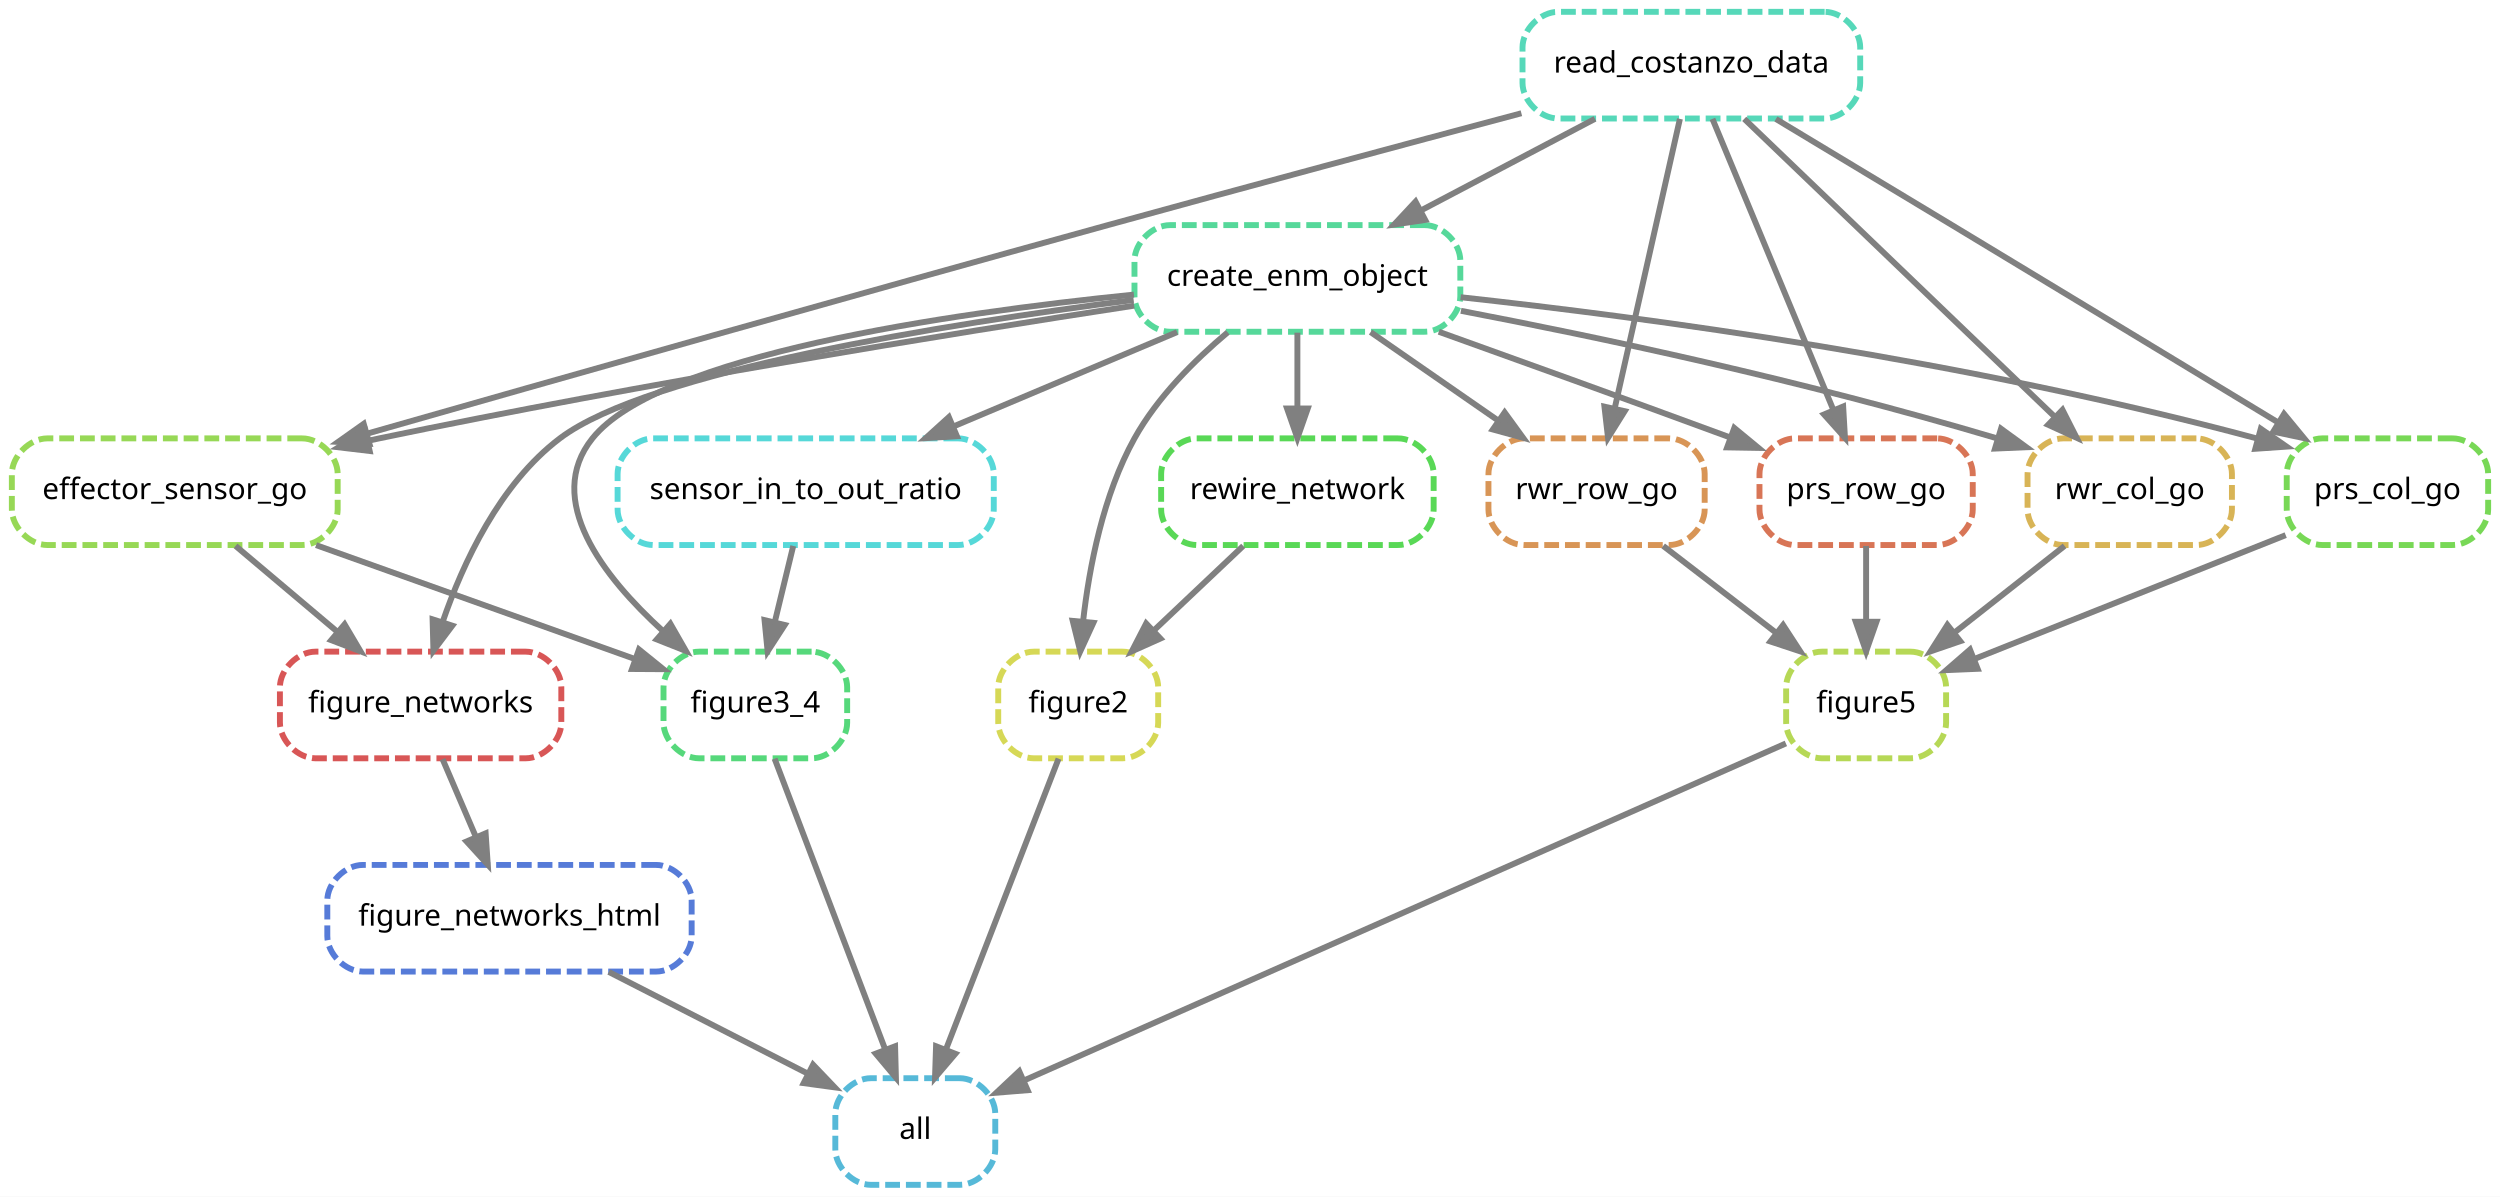
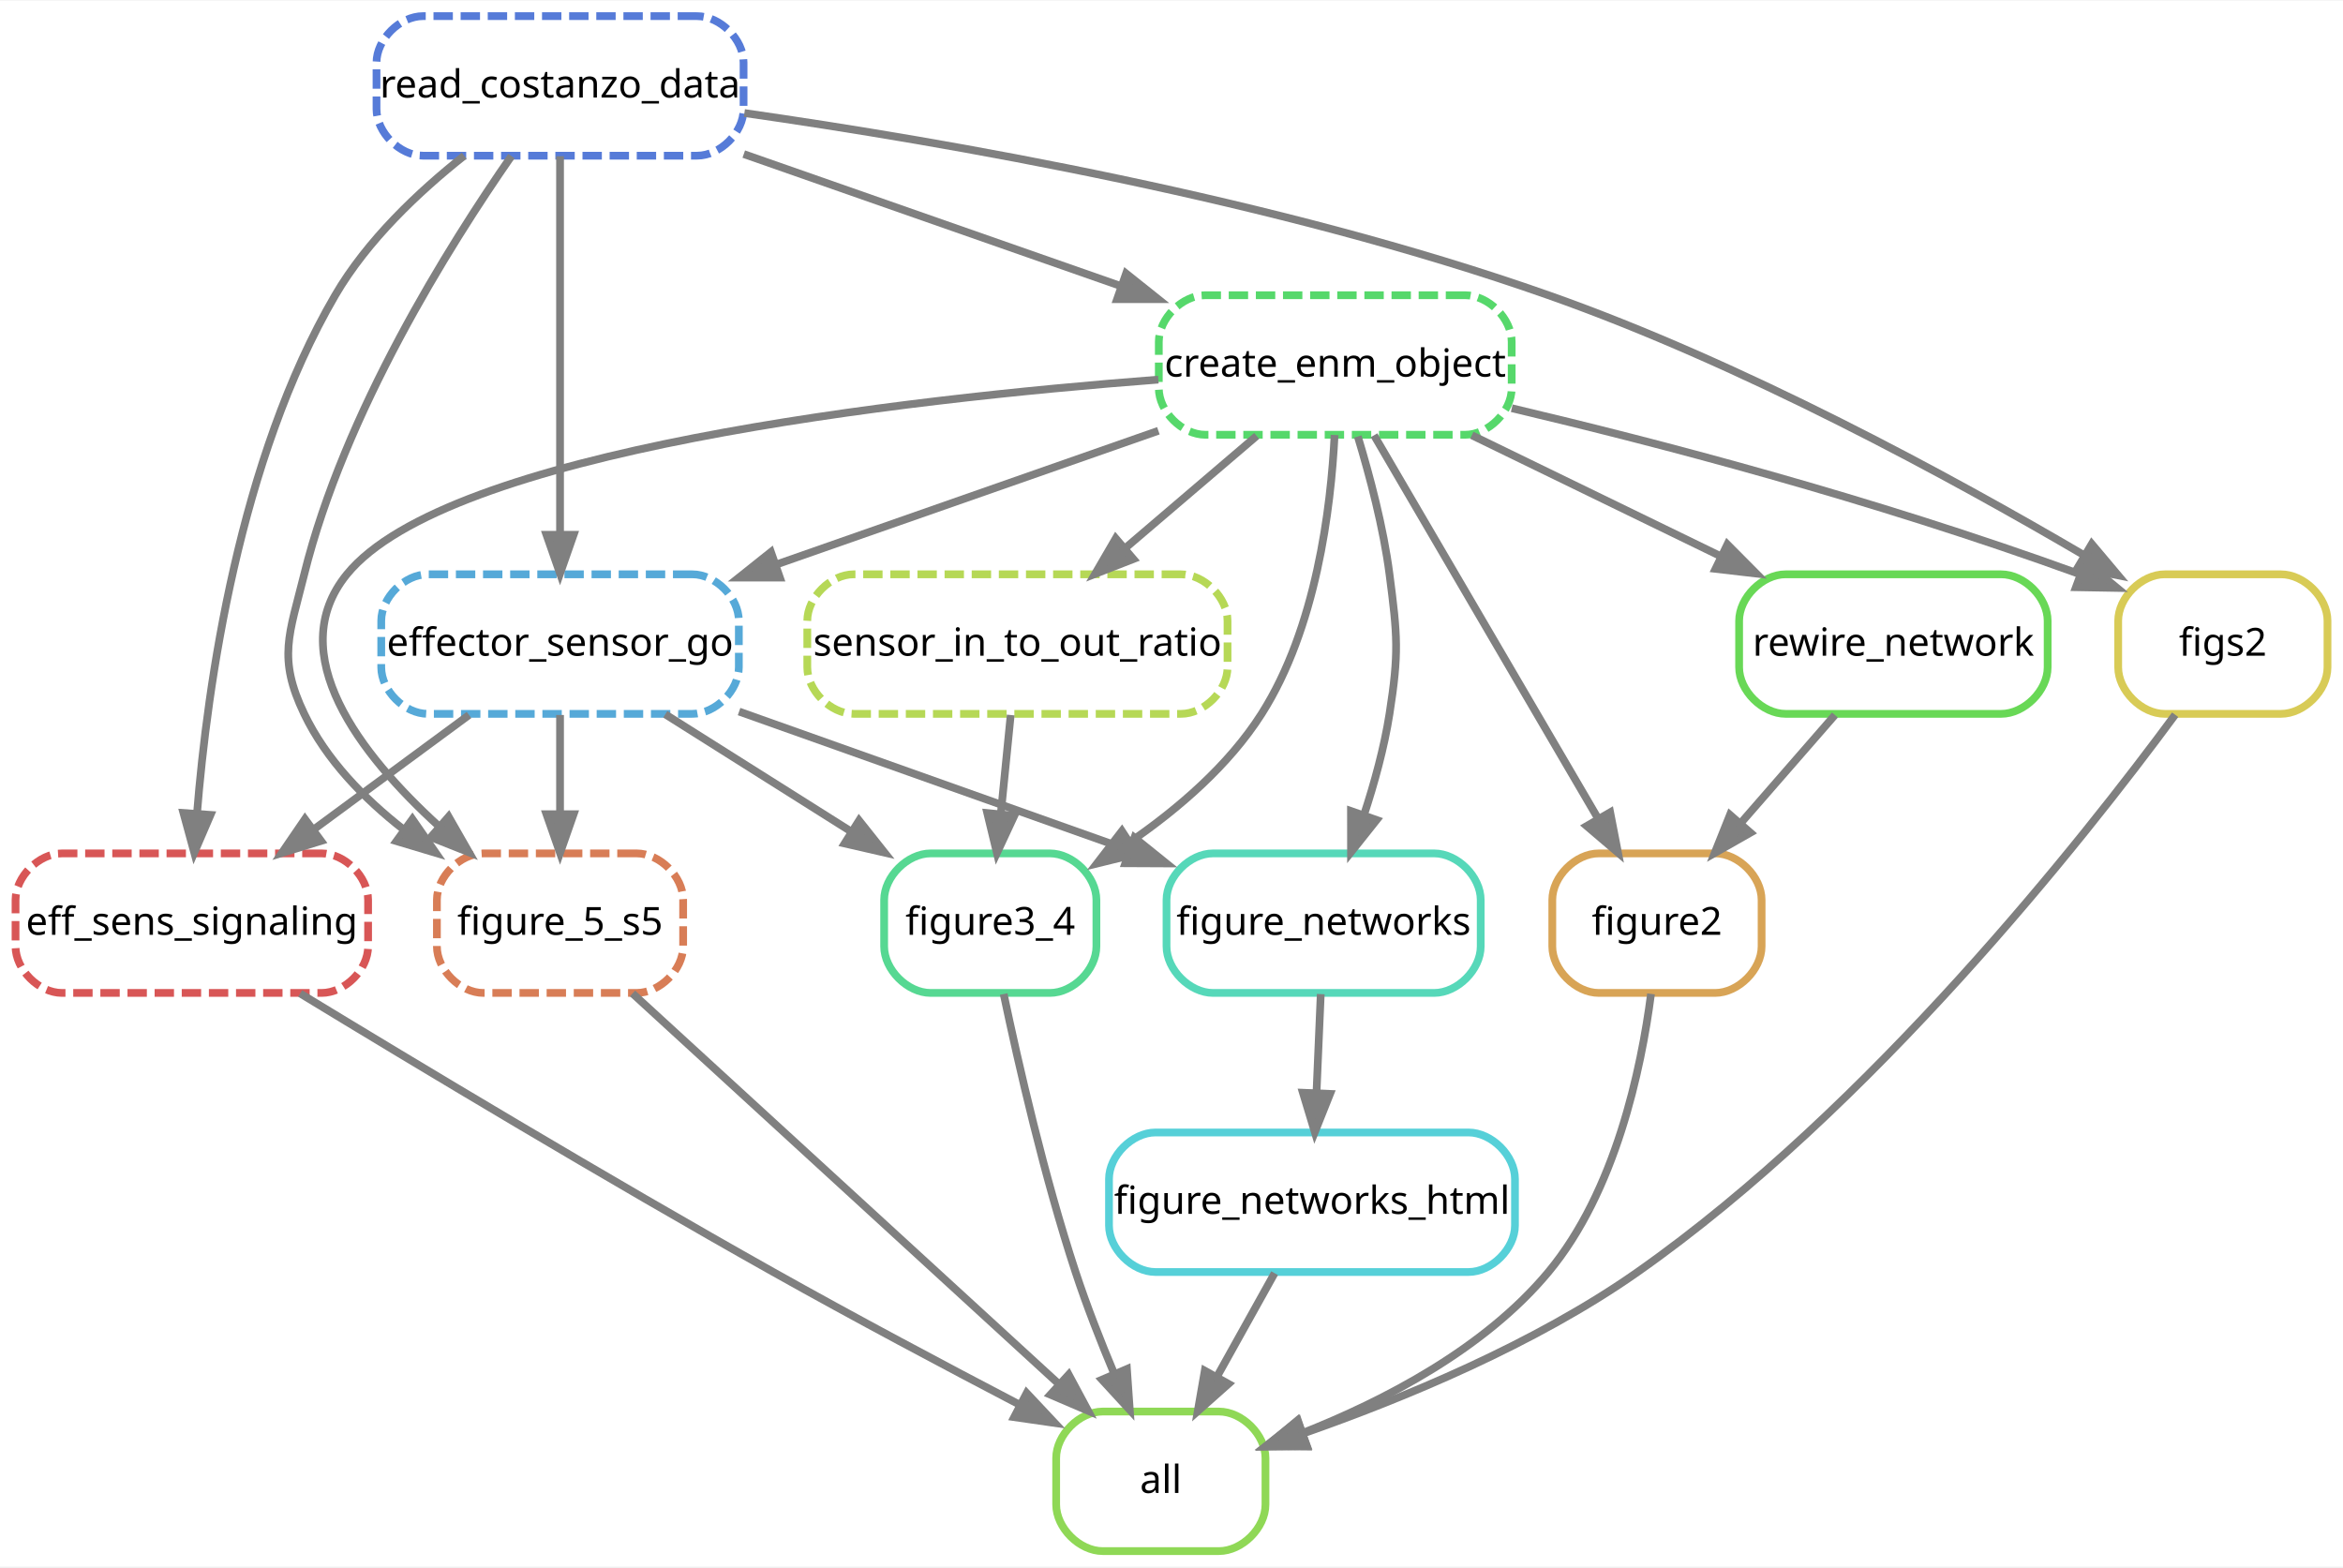
- <svg xmlns="http://www.w3.org/2000/svg" width="844pt" height="404pt" viewBox="0.00 0.00 844.00 404.00">
+ <svg xmlns="http://www.w3.org/2000/svg" width="604pt" height="404pt" viewBox="0.00 0.00 604.49 404.00">
  <g id="graph0" class="graph" transform="scale(1 1) rotate(0) translate(4 400)">
-     <polygon fill="white" stroke="transparent" points="-4,4 -4,-400 840,-400 840,4 -4,4" />
+     <polygon fill="white" stroke="transparent" points="-4,4 -4,-400 600.49,-400 600.49,4 -4,4" />
    <g id="node1" class="node">
-       <path fill="none" stroke="#56b9d8" stroke-width="2" stroke-dasharray="5,2" d="M320,-36C320,-36 290,-36 290,-36 284,-36 278,-30 278,-24 278,-24 278,-12 278,-12 278,-6 284,0 290,0 290,0 320,0 320,0 326,0 332,-6 332,-12 332,-12 332,-24 332,-24 332,-30 326,-36 320,-36" />
-       <text text-anchor="middle" x="305" y="-15.5" font-family="sans" font-size="10.00">all</text>
+       <path fill="none" stroke="#8fd856" stroke-width="2" d="M310.49,-36C310.49,-36 280.49,-36 280.49,-36 274.49,-36 268.49,-30 268.49,-24 268.49,-24 268.49,-12 268.49,-12 268.49,-6 274.49,0 280.49,0 280.49,0 310.49,0 310.49,0 316.49,0 322.49,-6 322.49,-12 322.49,-12 322.49,-24 322.49,-24 322.49,-30 316.49,-36 310.49,-36" />
+       <text text-anchor="middle" x="295.49" y="-15" font-family="sans" font-size="10.00">all</text>
    </g>
    <g id="node2" class="node">
-       <path fill="none" stroke="#567bd8" stroke-width="2" stroke-dasharray="5,2" d="M217.5,-108C217.5,-108 118.5,-108 118.5,-108 112.5,-108 106.5,-102 106.5,-96 106.5,-96 106.5,-84 106.5,-84 106.5,-78 112.5,-72 118.5,-72 118.5,-72 217.5,-72 217.5,-72 223.5,-72 229.5,-78 229.5,-84 229.5,-84 229.5,-96 229.5,-96 229.5,-102 223.5,-108 217.5,-108" />
-       <text text-anchor="middle" x="168" y="-87.5" font-family="sans" font-size="10.00">figure_networks_html</text>
+       <path fill="none" stroke="#56d0d8" stroke-width="2" d="M374.86,-108C374.86,-108 294.12,-108 294.12,-108 288.12,-108 282.12,-102 282.12,-96 282.12,-96 282.12,-84 282.12,-84 282.12,-78 288.12,-72 294.12,-72 294.12,-72 374.86,-72 374.86,-72 380.86,-72 386.86,-78 386.86,-84 386.86,-84 386.86,-96 386.86,-96 386.86,-102 380.86,-108 374.86,-108" />
+       <text text-anchor="middle" x="334.49" y="-87" font-family="sans" font-size="10.00">figure_networks_html</text>
    </g>
    <g id="edge1" class="edge">
-       <path fill="none" stroke="grey" stroke-width="2" d="M201.51,-71.88C221.85,-61.49 247.8,-48.22 268.63,-37.58" />
-       <polygon fill="grey" stroke="grey" stroke-width="2" points="270.49,-40.56 277.81,-32.9 267.31,-34.33 270.49,-40.56" />
+       <path fill="none" stroke="grey" stroke-width="2" d="M324.85,-71.7C320.36,-63.64 314.93,-53.89 309.97,-44.98" />
+       <polygon fill="grey" stroke="grey" stroke-width="2" points="312.94,-43.14 305.02,-36.1 306.83,-46.54 312.94,-43.14" />
    </g>
    <g id="node3" class="node">
-       <path fill="none" stroke="#d85656" stroke-width="2" stroke-dasharray="5,2" d="M173.5,-180C173.5,-180 102.5,-180 102.5,-180 96.5,-180 90.5,-174 90.5,-168 90.5,-168 90.5,-156 90.5,-156 90.5,-150 96.5,-144 102.5,-144 102.5,-144 173.5,-144 173.5,-144 179.5,-144 185.5,-150 185.5,-156 185.5,-156 185.5,-168 185.5,-168 185.5,-174 179.5,-180 173.5,-180" />
-       <text text-anchor="middle" x="138" y="-159.5" font-family="sans" font-size="10.00">figure_networks</text>
+       <path fill="none" stroke="#56d8b9" stroke-width="2" d="M366.02,-180C366.02,-180 308.96,-180 308.96,-180 302.96,-180 296.96,-174 296.96,-168 296.96,-168 296.96,-156 296.96,-156 296.96,-150 302.96,-144 308.96,-144 308.96,-144 366.02,-144 366.02,-144 372.02,-144 378.02,-150 378.02,-156 378.02,-156 378.02,-168 378.02,-168 378.02,-174 372.02,-180 366.02,-180" />
+       <text text-anchor="middle" x="337.49" y="-159" font-family="sans" font-size="10.00">figure_networks</text>
+     </g>
+     <g id="edge7" class="edge">
+       <path fill="none" stroke="grey" stroke-width="2" d="M336.75,-143.7C336.42,-135.98 336.02,-126.71 335.65,-118.11" />
+       <polygon fill="grey" stroke="grey" stroke-width="2" points="339.15,-117.95 335.22,-108.1 332.15,-118.25 339.15,-117.95" />
+     </g>
+     <g id="node4" class="node">
+       <path fill="none" stroke="#56d86b" stroke-width="2" stroke-dasharray="5,2" d="M374.01,-324C374.01,-324 306.97,-324 306.97,-324 300.97,-324 294.97,-318 294.97,-312 294.97,-312 294.97,-300 294.97,-300 294.97,-294 300.97,-288 306.97,-288 306.97,-288 374.01,-288 374.01,-288 380.01,-288 386.01,-294 386.01,-300 386.01,-300 386.01,-312 386.01,-312 386.01,-318 380.01,-324 374.01,-324" />
+       <text text-anchor="middle" x="340.49" y="-303" font-family="sans" font-size="10.00">create_enm_object</text>
+     </g>
+     <g id="edge8" class="edge">
+       <path fill="none" stroke="grey" stroke-width="2" d="M346.31,-287.56C349.42,-277.33 352.92,-264.08 354.49,-252 356.55,-236.13 356.96,-231.81 354.49,-216 353.13,-207.31 350.59,-198.1 347.88,-189.84" />
+       <polygon fill="grey" stroke="grey" stroke-width="2" points="351.16,-188.62 344.56,-180.33 344.55,-190.93 351.16,-188.62" />
+     </g>
+     <g id="node6" class="node">
+       <path fill="none" stroke="#56a9d8" stroke-width="2" stroke-dasharray="5,2" d="M174.62,-252C174.62,-252 106.36,-252 106.36,-252 100.36,-252 94.36,-246 94.36,-240 94.36,-240 94.36,-228 94.36,-228 94.36,-222 100.36,-216 106.36,-216 106.36,-216 174.62,-216 174.62,-216 180.62,-216 186.62,-222 186.62,-228 186.62,-228 186.62,-240 186.62,-240 186.62,-246 180.62,-252 174.62,-252" />
+       <text text-anchor="middle" x="140.49" y="-231" font-family="sans" font-size="10.00">effector_sensor_go</text>
+     </g>
+     <g id="edge11" class="edge">
+       <path fill="none" stroke="grey" stroke-width="2" d="M294.86,-289.03C265.62,-278.8 227.49,-265.45 196.43,-254.58" />
+       <polygon fill="grey" stroke="grey" stroke-width="2" points="197.21,-251.15 186.62,-251.15 194.9,-257.75 197.21,-251.15" />
+     </g>
+     <g id="node7" class="node">
+       <path fill="none" stroke="#d8a456" stroke-width="2" d="M438.49,-180C438.49,-180 408.49,-180 408.49,-180 402.49,-180 396.49,-174 396.49,-168 396.49,-168 396.49,-156 396.49,-156 396.49,-150 402.49,-144 408.49,-144 408.49,-144 438.49,-144 438.49,-144 444.49,-144 450.49,-150 450.49,-156 450.49,-156 450.49,-168 450.49,-168 450.49,-174 444.49,-180 438.49,-180" />
+       <text text-anchor="middle" x="423.49" y="-159" font-family="sans" font-size="10.00">figure2</text>
+     </g>
+     <g id="edge13" class="edge">
+       <path fill="none" stroke="grey" stroke-width="2" d="M350.5,-287.87C364.9,-263.24 391.55,-217.64 408.36,-188.88" />
+       <polygon fill="grey" stroke="grey" stroke-width="2" points="411.42,-190.59 413.44,-180.19 405.37,-187.06 411.42,-190.59" />
+     </g>
+     <g id="node8" class="node">
+       <path fill="none" stroke="#68d856" stroke-width="2" d="M512.29,-252C512.29,-252 456.69,-252 456.69,-252 450.69,-252 444.69,-246 444.69,-240 444.69,-240 444.69,-228 444.69,-228 444.69,-222 450.69,-216 456.69,-216 456.69,-216 512.29,-216 512.29,-216 518.29,-216 524.29,-222 524.29,-228 524.29,-228 524.29,-240 524.29,-240 524.29,-246 518.29,-252 512.29,-252" />
+       <text text-anchor="middle" x="484.49" y="-231" font-family="sans" font-size="10.00">rewire_network</text>
+     </g>
+     <g id="edge15" class="edge">
+       <path fill="none" stroke="grey" stroke-width="2" d="M375.72,-287.88C395.07,-278.47 419.26,-266.71 439.92,-256.67" />
+       <polygon fill="grey" stroke="grey" stroke-width="2" points="441.66,-259.71 449.13,-252.19 438.6,-253.41 441.66,-259.71" />
+     </g>
+     <g id="node9" class="node">
+       <path fill="none" stroke="#56d892" stroke-width="2" d="M266.87,-180C266.87,-180 236.11,-180 236.11,-180 230.11,-180 224.11,-174 224.11,-168 224.11,-168 224.11,-156 224.11,-156 224.11,-150 230.11,-144 236.11,-144 236.11,-144 266.87,-144 266.87,-144 272.87,-144 278.87,-150 278.87,-156 278.87,-156 278.87,-168 278.87,-168 278.87,-174 272.87,-180 266.87,-180" />
+       <text text-anchor="middle" x="251.49" y="-159" font-family="sans" font-size="10.00">figure3_4</text>
+     </g>
+     <g id="edge16" class="edge">
+       <path fill="none" stroke="grey" stroke-width="2" d="M340.32,-287.94C339.38,-268.98 335.57,-238.13 321.49,-216 313.05,-202.73 300.04,-191.54 287.51,-182.92" />
+       <polygon fill="grey" stroke="grey" stroke-width="2" points="289.27,-179.89 278.98,-177.37 285.45,-185.76 289.27,-179.89" />
+     </g>
+     <g id="node10" class="node">
+       <path fill="none" stroke="#b6d856" stroke-width="2" stroke-dasharray="5,2" d="M300.7,-252C300.7,-252 216.28,-252 216.28,-252 210.28,-252 204.28,-246 204.28,-240 204.28,-240 204.28,-228 204.28,-228 204.28,-222 210.28,-216 216.28,-216 216.28,-216 300.7,-216 300.7,-216 306.7,-216 312.7,-222 312.7,-228 312.7,-228 312.7,-240 312.7,-240 312.7,-246 306.7,-252 300.7,-252" />
+       <text text-anchor="middle" x="258.49" y="-231" font-family="sans" font-size="10.00">sensor_in_to_out_ratio</text>
+     </g>
+     <g id="edge19" class="edge">
+       <path fill="none" stroke="grey" stroke-width="2" d="M320.22,-287.7C309.99,-278.97 297.43,-268.24 286.31,-258.75" />
+       <polygon fill="grey" stroke="grey" stroke-width="2" points="288.4,-255.94 278.53,-252.1 283.86,-261.26 288.4,-255.94" />
+     </g>
+     <g id="node12" class="node">
+       <path fill="none" stroke="#d8cb56" stroke-width="2" d="M584.49,-252C584.49,-252 554.49,-252 554.49,-252 548.49,-252 542.49,-246 542.49,-240 542.49,-240 542.49,-228 542.49,-228 542.49,-222 548.49,-216 554.49,-216 554.49,-216 584.49,-216 584.49,-216 590.49,-216 596.49,-222 596.49,-228 596.49,-228 596.49,-240 596.49,-240 596.49,-246 590.49,-252 584.49,-252" />
+       <text text-anchor="middle" x="569.49" y="-231" font-family="sans" font-size="10.00">figs2</text>
+     </g>
+     <g id="edge23" class="edge">
+       <path fill="none" stroke="grey" stroke-width="2" d="M386.03,-294.85C423.43,-286 477.78,-271.92 532.66,-252.01" />
+       <polygon fill="grey" stroke="grey" stroke-width="2" points="534.01,-255.24 542.18,-248.49 531.59,-248.67 534.01,-255.24" />
+     </g>
+     <g id="node13" class="node">
+       <path fill="none" stroke="#d87d56" stroke-width="2" stroke-dasharray="5,2" d="M160.25,-180C160.25,-180 120.72,-180 120.72,-180 114.72,-180 108.72,-174 108.72,-168 108.72,-168 108.72,-156 108.72,-156 108.72,-150 114.72,-144 120.72,-144 120.72,-144 160.25,-144 160.25,-144 166.25,-144 172.25,-150 172.25,-156 172.25,-156 172.25,-168 172.25,-168 172.25,-174 166.25,-180 160.25,-180" />
+       <text text-anchor="middle" x="140.49" y="-159" font-family="sans" font-size="10.00">figure_5_s5</text>
+     </g>
+     <g id="edge25" class="edge">
+       <path fill="none" stroke="grey" stroke-width="2" d="M294.85,-302.23C228.74,-297.17 111.39,-283.83 85.49,-252 68.82,-231.51 88.84,-205.58 109.24,-187" />
+       <polygon fill="grey" stroke="grey" stroke-width="2" points="111.74,-189.47 117,-180.27 107.15,-184.18 111.74,-189.47" />
+     </g>
+     <g id="node5" class="node">
+       <path fill="none" stroke="#567bd8" stroke-width="2" stroke-dasharray="5,2" d="M175.84,-396C175.84,-396 105.14,-396 105.14,-396 99.14,-396 93.14,-390 93.14,-384 93.14,-384 93.14,-372 93.14,-372 93.14,-366 99.14,-360 105.14,-360 105.14,-360 175.84,-360 175.84,-360 181.84,-360 187.84,-366 187.84,-372 187.84,-372 187.84,-384 187.84,-384 187.84,-390 181.84,-396 175.84,-396" />
+       <text text-anchor="middle" x="140.49" y="-375" font-family="sans" font-size="10.00">read_costanzo_data</text>
+     </g>
+     <g id="edge10" class="edge">
+       <path fill="none" stroke="grey" stroke-width="2" d="M187.89,-360.41C217.07,-350.2 254.61,-337.06 285.16,-326.37" />
+       <polygon fill="grey" stroke="grey" stroke-width="2" points="286.53,-329.6 294.81,-322.99 284.21,-322.99 286.53,-329.6" />
+     </g>
+     <g id="edge12" class="edge">
+       <path fill="none" stroke="grey" stroke-width="2" d="M140.49,-359.87C140.49,-335.67 140.49,-291.21 140.49,-262.39" />
+       <polygon fill="grey" stroke="grey" stroke-width="2" points="143.99,-262.19 140.49,-252.19 136.99,-262.19 143.99,-262.19" />
+     </g>
+     <g id="node11" class="node">
+       <path fill="none" stroke="#d85656" stroke-width="2" stroke-dasharray="5,2" d="M78.97,-180C78.97,-180 12.01,-180 12.01,-180 6.01,-180 0.01,-174 0.01,-168 0.01,-168 0.01,-156 0.01,-156 0.01,-150 6.01,-144 12.01,-144 12.01,-144 78.97,-144 78.97,-144 84.97,-144 90.97,-150 90.97,-156 90.97,-156 90.97,-168 90.97,-168 90.97,-174 84.97,-180 78.97,-180" />
+       <text text-anchor="middle" x="45.49" y="-159" font-family="sans" font-size="10.00">eff_sens_signaling</text>
+     </g>
+     <g id="edge20" class="edge">
+       <path fill="none" stroke="grey" stroke-width="2" d="M115.76,-359.99C104,-350.67 90.74,-338.14 82.49,-324 57.71,-281.53 49.53,-223.73 46.82,-190.19" />
+       <polygon fill="grey" stroke="grey" stroke-width="2" points="50.31,-189.93 46.12,-180.2 43.33,-190.42 50.31,-189.93" />
+     </g>
+     <g id="edge22" class="edge">
+       <path fill="none" stroke="grey" stroke-width="2" d="M188.05,-371C240.05,-363.56 325.34,-348.73 395.49,-324 445.58,-306.35 499.46,-277.01 533.77,-256.88" />
+       <polygon fill="grey" stroke="grey" stroke-width="2" points="535.67,-259.82 542.49,-251.72 532.1,-253.8 535.67,-259.82" />
+     </g>
+     <g id="edge24" class="edge">
+       <path fill="none" stroke="grey" stroke-width="2" d="M127.95,-359.9C111.87,-336.79 84.82,-293.69 74.49,-252 70.64,-236.47 67.57,-230.43 74.49,-216 80.15,-204.18 89.88,-194.17 100.15,-186.14" />
+       <polygon fill="grey" stroke="grey" stroke-width="2" points="102.4,-188.83 108.44,-180.12 98.29,-183.16 102.4,-188.83" />
+     </g>
+     <g id="edge9" class="edge">
+       <path fill="none" stroke="grey" stroke-width="2" d="M186.68,-216.59C216.85,-205.87 256.24,-191.87 287.2,-180.87" />
+       <polygon fill="grey" stroke="grey" stroke-width="2" points="288.68,-184.06 296.93,-177.41 286.34,-177.46 288.68,-184.06" />
+     </g>
+     <g id="edge18" class="edge">
+       <path fill="none" stroke="grey" stroke-width="2" d="M167.64,-215.88C182.02,-206.81 199.87,-195.55 215.4,-185.76" />
+       <polygon fill="grey" stroke="grey" stroke-width="2" points="217.64,-188.48 224.23,-180.19 213.91,-182.56 217.64,-188.48" />
+     </g>
+     <g id="edge21" class="edge">
+       <path fill="none" stroke="grey" stroke-width="2" d="M117.01,-215.7C104.93,-206.8 90.04,-195.82 76.97,-186.2" />
+       <polygon fill="grey" stroke="grey" stroke-width="2" points="78.83,-183.22 68.7,-180.1 74.68,-188.85 78.83,-183.22" />
+     </g>
+     <g id="edge26" class="edge">
+       <path fill="none" stroke="grey" stroke-width="2" d="M140.49,-215.7C140.49,-207.98 140.49,-198.71 140.49,-190.11" />
+       <polygon fill="grey" stroke="grey" stroke-width="2" points="143.99,-190.1 140.49,-180.1 136.99,-190.1 143.99,-190.1" />
+     </g>
+     <g id="edge2" class="edge">
+       <path fill="none" stroke="grey" stroke-width="2" d="M421.96,-143.75C419.44,-124.33 412.79,-92.79 395.49,-72 379.03,-52.22 353.25,-38.81 331.98,-30.43" />
+       <polygon fill="grey" stroke="grey" stroke-width="2" points="333.17,-27.14 322.58,-26.93 330.73,-33.7 333.17,-27.14" />
+     </g>
+     <g id="edge14" class="edge">
+       <path fill="none" stroke="grey" stroke-width="2" d="M469.41,-215.7C462.1,-207.3 453.18,-197.07 445.15,-187.86" />
+       <polygon fill="grey" stroke="grey" stroke-width="2" points="447.6,-185.34 438.39,-180.1 442.33,-189.94 447.6,-185.34" />
+     </g>
+     <g id="edge3" class="edge">
+       <path fill="none" stroke="grey" stroke-width="2" d="M254.95,-143.72C258.76,-125.63 265.43,-96.49 273.49,-72 276.35,-63.29 280,-54 283.5,-45.67" />
+       <polygon fill="grey" stroke="grey" stroke-width="2" points="286.74,-46.98 287.48,-36.42 280.31,-44.22 286.74,-46.98" />
+     </g>
+     <g id="edge17" class="edge">
+       <path fill="none" stroke="grey" stroke-width="2" d="M256.76,-215.7C255.99,-207.98 255.06,-198.71 254.2,-190.11" />
+       <polygon fill="grey" stroke="grey" stroke-width="2" points="257.68,-189.71 253.2,-180.1 250.71,-190.4 257.68,-189.71" />
+     </g>
+     <g id="edge4" class="edge">
+       <path fill="none" stroke="grey" stroke-width="2" d="M73.45,-143.86C103.41,-125.63 152.45,-96.16 195.49,-72 216.4,-60.26 240.1,-47.67 259.17,-37.71" />
+       <polygon fill="grey" stroke="grey" stroke-width="2" points="260.88,-40.77 268.13,-33.05 257.65,-34.56 260.88,-40.77" />
    </g>
    <g id="edge5" class="edge">
-       <path fill="none" stroke="grey" stroke-width="2" d="M145.42,-143.7C148.79,-135.81 152.87,-126.3 156.62,-117.55" />
-       <polygon fill="grey" stroke="grey" stroke-width="2" points="159.95,-118.67 160.67,-108.1 153.51,-115.92 159.95,-118.67" />
-     </g>
-     <g id="node4" class="node">
-       <path fill="none" stroke="#56d89a" stroke-width="2" stroke-dasharray="5,2" d="M477,-324C477,-324 391,-324 391,-324 385,-324 379,-318 379,-312 379,-312 379,-300 379,-300 379,-294 385,-288 391,-288 391,-288 477,-288 477,-288 483,-288 489,-294 489,-300 489,-300 489,-312 489,-312 489,-318 483,-324 477,-324" />
-       <text text-anchor="middle" x="434" y="-303.5" font-family="sans" font-size="10.00">create_enm_object</text>
+       <path fill="none" stroke="grey" stroke-width="2" d="M557.19,-215.77C533.54,-183.7 478.71,-114.28 418.49,-72 391.95,-53.36 357.81,-39.3 332.24,-30.36" />
+       <polygon fill="grey" stroke="grey" stroke-width="2" points="333.14,-26.97 322.55,-27.07 330.89,-33.6 333.14,-26.97" />
    </g>
    <g id="edge6" class="edge">
-       <path fill="none" stroke="grey" stroke-width="2" d="M378.72,-298.75C314.94,-290.59 214.97,-274.66 185,-252 164.73,-236.68 152.32,-210.04 145.38,-189.89" />
-       <polygon fill="grey" stroke="grey" stroke-width="2" points="148.7,-188.78 142.33,-180.32 142.04,-190.91 148.7,-188.78" />
-     </g>
-     <g id="node6" class="node">
-       <path fill="none" stroke="#97d856" stroke-width="2" stroke-dasharray="5,2" d="M98,-252C98,-252 12,-252 12,-252 6,-252 0,-246 0,-240 0,-240 0,-228 0,-228 0,-222 6,-216 12,-216 12,-216 98,-216 98,-216 104,-216 110,-222 110,-228 110,-228 110,-240 110,-240 110,-246 104,-252 98,-252" />
-       <text text-anchor="middle" x="55" y="-231.5" font-family="sans" font-size="10.00">effector_sensor_go</text>
-     </g>
-     <g id="edge9" class="edge">
-       <path fill="none" stroke="grey" stroke-width="2" d="M378.9,-296.81C316.73,-287.29 212.73,-270.49 124,-252 122.74,-251.74 121.47,-251.47 120.2,-251.19" />
-       <polygon fill="grey" stroke="grey" stroke-width="2" points="120.8,-247.74 110.28,-248.99 119.28,-254.58 120.8,-247.74" />
-     </g>
-     <g id="node7" class="node">
-       <path fill="none" stroke="#d6d856" stroke-width="2" stroke-dasharray="5,2" d="M375,-180C375,-180 345,-180 345,-180 339,-180 333,-174 333,-168 333,-168 333,-156 333,-156 333,-150 339,-144 345,-144 345,-144 375,-144 375,-144 381,-144 387,-150 387,-156 387,-156 387,-168 387,-168 387,-174 381,-180 375,-180" />
-       <text text-anchor="middle" x="360" y="-159.5" font-family="sans" font-size="10.00">figure2</text>
-     </g>
-     <g id="edge11" class="edge">
-       <path fill="none" stroke="grey" stroke-width="2" d="M410.47,-287.8C399.3,-278.42 386.73,-265.91 379,-252 368.42,-232.95 363.72,-208.59 361.64,-190.18" />
-       <polygon fill="grey" stroke="grey" stroke-width="2" points="365.12,-189.73 360.7,-180.1 358.15,-190.39 365.12,-189.73" />
-     </g>
-     <g id="node8" class="node">
-       <path fill="none" stroke="#59d856" stroke-width="2" stroke-dasharray="5,2" d="M468,-252C468,-252 400,-252 400,-252 394,-252 388,-246 388,-240 388,-240 388,-228 388,-228 388,-222 394,-216 400,-216 400,-216 468,-216 468,-216 474,-216 480,-222 480,-228 480,-228 480,-240 480,-240 480,-246 474,-252 468,-252" />
-       <text text-anchor="middle" x="434" y="-231.5" font-family="sans" font-size="10.00">rewire_network</text>
-     </g>
-     <g id="edge13" class="edge">
-       <path fill="none" stroke="grey" stroke-width="2" d="M434,-287.7C434,-279.98 434,-270.71 434,-262.11" />
-       <polygon fill="grey" stroke="grey" stroke-width="2" points="437.5,-262.1 434,-252.1 430.5,-262.1 437.5,-262.1" />
-     </g>
-     <g id="node9" class="node">
-       <path fill="none" stroke="#56d87b" stroke-width="2" stroke-dasharray="5,2" d="M270,-180C270,-180 232,-180 232,-180 226,-180 220,-174 220,-168 220,-168 220,-156 220,-156 220,-150 226,-144 232,-144 232,-144 270,-144 270,-144 276,-144 282,-150 282,-156 282,-156 282,-168 282,-168 282,-174 276,-180 270,-180" />
-       <text text-anchor="middle" x="251" y="-159.5" font-family="sans" font-size="10.00">figure3_4</text>
-     </g>
-     <g id="edge14" class="edge">
-       <path fill="none" stroke="grey" stroke-width="2" d="M378.81,-300.55C315.79,-294.19 218.48,-280.03 196,-252 179.48,-231.39 199.47,-205.48 219.83,-186.94" />
-       <polygon fill="grey" stroke="grey" stroke-width="2" points="222.32,-189.41 227.58,-180.22 217.73,-184.13 222.32,-189.41" />
-     </g>
-     <g id="node10" class="node">
-       <path fill="none" stroke="#56d8d8" stroke-width="2" stroke-dasharray="5,2" d="M319.5,-252C319.5,-252 216.5,-252 216.5,-252 210.5,-252 204.5,-246 204.5,-240 204.5,-240 204.5,-228 204.5,-228 204.5,-222 210.5,-216 216.5,-216 216.5,-216 319.5,-216 319.5,-216 325.5,-216 331.5,-222 331.5,-228 331.5,-228 331.5,-240 331.5,-240 331.5,-246 325.5,-252 319.5,-252" />
-       <text text-anchor="middle" x="268" y="-231.5" font-family="sans" font-size="10.00">sensor_in_to_out_ratio</text>
-     </g>
-     <g id="edge17" class="edge">
-       <path fill="none" stroke="grey" stroke-width="2" d="M393.39,-287.88C370.6,-278.26 341.97,-266.19 317.83,-256.01" />
-       <polygon fill="grey" stroke="grey" stroke-width="2" points="319.05,-252.73 308.48,-252.07 316.33,-259.18 319.05,-252.73" />
-     </g>
-     <g id="node12" class="node">
-       <path fill="none" stroke="#d8b456" stroke-width="2" stroke-dasharray="5,2" d="M737.5,-252C737.5,-252 692.5,-252 692.5,-252 686.5,-252 680.5,-246 680.5,-240 680.5,-240 680.5,-228 680.5,-228 680.5,-222 686.5,-216 692.5,-216 692.5,-216 737.5,-216 737.5,-216 743.5,-216 749.5,-222 749.5,-228 749.5,-228 749.5,-240 749.5,-240 749.5,-246 743.5,-252 737.5,-252" />
-       <text text-anchor="middle" x="715" y="-231.5" font-family="sans" font-size="10.00">rwr_col_go</text>
-     </g>
-     <g id="edge22" class="edge">
-       <path fill="none" stroke="grey" stroke-width="2" d="M489.2,-295.07C535.35,-286.23 602.97,-272 670.19,-252.01" />
-       <polygon fill="grey" stroke="grey" stroke-width="2" points="671.54,-255.26 680.1,-249.02 669.51,-248.56 671.54,-255.26" />
-     </g>
-     <g id="node13" class="node">
-       <path fill="none" stroke="#78d856" stroke-width="2" stroke-dasharray="5,2" d="M824,-252C824,-252 780,-252 780,-252 774,-252 768,-246 768,-240 768,-240 768,-228 768,-228 768,-222 774,-216 780,-216 780,-216 824,-216 824,-216 830,-216 836,-222 836,-228 836,-228 836,-240 836,-240 836,-246 830,-252 824,-252" />
-       <text text-anchor="middle" x="802" y="-231.5" font-family="sans" font-size="10.00">prs_col_go</text>
-     </g>
-     <g id="edge24" class="edge">
-       <path fill="none" stroke="grey" stroke-width="2" d="M489.11,-299.66C552.28,-292.74 658.85,-278.6 758.07,-251.93" />
-       <polygon fill="grey" stroke="grey" stroke-width="2" points="759.24,-255.24 767.96,-249.22 757.39,-248.49 759.24,-255.24" />
-     </g>
-     <g id="node14" class="node">
-       <path fill="none" stroke="#d89556" stroke-width="2" stroke-dasharray="5,2" d="M559.5,-252C559.5,-252 510.5,-252 510.5,-252 504.5,-252 498.5,-246 498.5,-240 498.5,-240 498.5,-228 498.5,-228 498.5,-222 504.5,-216 510.5,-216 510.5,-216 559.5,-216 559.5,-216 565.5,-216 571.5,-222 571.5,-228 571.5,-228 571.5,-240 571.5,-240 571.5,-246 565.5,-252 559.5,-252" />
-       <text text-anchor="middle" x="535" y="-231.5" font-family="sans" font-size="10.00">rwr_row_go</text>
-     </g>
-     <g id="edge26" class="edge">
-       <path fill="none" stroke="grey" stroke-width="2" d="M458.71,-287.88C471.67,-278.89 487.73,-267.76 501.77,-258.03" />
-       <polygon fill="grey" stroke="grey" stroke-width="2" points="503.97,-260.76 510.2,-252.19 499.98,-255.01 503.97,-260.76" />
-     </g>
-     <g id="node15" class="node">
-       <path fill="none" stroke="#d87556" stroke-width="2" stroke-dasharray="5,2" d="M650,-252C650,-252 602,-252 602,-252 596,-252 590,-246 590,-240 590,-240 590,-228 590,-228 590,-222 596,-216 602,-216 602,-216 650,-216 650,-216 656,-216 662,-222 662,-228 662,-228 662,-240 662,-240 662,-246 656,-252 650,-252" />
-       <text text-anchor="middle" x="626" y="-231.5" font-family="sans" font-size="10.00">prs_row_go</text>
-     </g>
-     <g id="edge28" class="edge">
-       <path fill="none" stroke="grey" stroke-width="2" d="M481.73,-288C508.27,-278.49 542.12,-266.3 579.96,-252.36" />
-       <polygon fill="grey" stroke="grey" stroke-width="2" points="581.5,-255.52 589.67,-248.78 579.08,-248.96 581.5,-255.52" />
-     </g>
-     <g id="node5" class="node">
-       <path fill="none" stroke="#56d8b9" stroke-width="2" stroke-dasharray="5,2" d="M612,-396C612,-396 522,-396 522,-396 516,-396 510,-390 510,-384 510,-384 510,-372 510,-372 510,-366 516,-360 522,-360 522,-360 612,-360 612,-360 618,-360 624,-366 624,-372 624,-372 624,-384 624,-384 624,-390 618,-396 612,-396" />
-       <text text-anchor="middle" x="567" y="-375.5" font-family="sans" font-size="10.00">read_costanzo_data</text>
-     </g>
-     <g id="edge8" class="edge">
-       <path fill="none" stroke="grey" stroke-width="2" d="M534.46,-359.88C516.75,-350.55 494.65,-338.92 475.68,-328.94" />
-       <polygon fill="grey" stroke="grey" stroke-width="2" points="477.14,-325.75 466.66,-324.19 473.88,-331.94 477.14,-325.75" />
-     </g>
-     <g id="edge10" class="edge">
-       <path fill="none" stroke="grey" stroke-width="2" d="M509.62,-361.77C470.29,-351.28 416.95,-336.95 370,-324 283.42,-300.12 183.68,-271.81 120.03,-253.63" />
-       <polygon fill="grey" stroke="grey" stroke-width="2" points="120.71,-250.19 110.14,-250.8 118.79,-256.92 120.71,-250.19" />
-     </g>
-     <g id="edge23" class="edge">
-       <path fill="none" stroke="grey" stroke-width="2" d="M584.85,-359.87C610.97,-334.82 659.71,-288.05 689.56,-259.41" />
-       <polygon fill="grey" stroke="grey" stroke-width="2" points="692.29,-261.64 697.08,-252.19 687.45,-256.59 692.29,-261.64" />
-     </g>
-     <g id="edge25" class="edge">
-       <path fill="none" stroke="grey" stroke-width="2" d="M595.54,-359.83C612.77,-349.46 635.15,-335.98 655,-324 692.49,-301.36 735.33,-275.42 765.05,-257.4" />
-       <polygon fill="grey" stroke="grey" stroke-width="2" points="767.09,-260.26 773.83,-252.08 763.46,-254.27 767.09,-260.26" />
-     </g>
-     <g id="edge27" class="edge">
-       <path fill="none" stroke="grey" stroke-width="2" d="M563.14,-359.87C557.66,-335.56 547.58,-290.82 541.09,-262.01" />
-       <polygon fill="grey" stroke="grey" stroke-width="2" points="544.49,-261.18 538.87,-252.19 537.66,-262.71 544.49,-261.18" />
-     </g>
-     <g id="edge29" class="edge">
-       <path fill="none" stroke="grey" stroke-width="2" d="M574.12,-359.87C584.26,-335.46 602.97,-290.43 614.93,-261.64" />
-       <polygon fill="grey" stroke="grey" stroke-width="2" points="618.25,-262.77 618.86,-252.19 611.79,-260.08 618.25,-262.77" />
-     </g>
-     <g id="edge7" class="edge">
-       <path fill="none" stroke="grey" stroke-width="2" d="M75.52,-215.7C85.87,-206.97 98.59,-196.24 109.84,-186.75" />
-       <polygon fill="grey" stroke="grey" stroke-width="2" points="112.33,-189.23 117.72,-180.1 107.82,-183.88 112.33,-189.23" />
-     </g>
-     <g id="edge16" class="edge">
-       <path fill="none" stroke="grey" stroke-width="2" d="M102.7,-215.97C135.62,-204.21 178.94,-188.74 210.25,-177.55" />
-       <polygon fill="grey" stroke="grey" stroke-width="2" points="211.72,-180.74 219.96,-174.08 209.37,-174.15 211.72,-180.74" />
-     </g>
-     <g id="edge2" class="edge">
-       <path fill="none" stroke="grey" stroke-width="2" d="M353.37,-143.87C343.91,-119.46 326.47,-74.43 315.32,-45.64" />
-       <polygon fill="grey" stroke="grey" stroke-width="2" points="318.53,-44.25 311.66,-36.19 312.01,-46.78 318.53,-44.25" />
-     </g>
-     <g id="edge12" class="edge">
-       <path fill="none" stroke="grey" stroke-width="2" d="M415.71,-215.7C406.57,-207.05 395.36,-196.45 385.4,-187.03" />
-       <polygon fill="grey" stroke="grey" stroke-width="2" points="387.75,-184.43 378.08,-180.1 382.94,-189.52 387.75,-184.43" />
-     </g>
-     <g id="edge3" class="edge">
-       <path fill="none" stroke="grey" stroke-width="2" d="M257.51,-143.87C266.8,-119.46 283.92,-74.43 294.87,-45.64" />
-       <polygon fill="grey" stroke="grey" stroke-width="2" points="298.18,-46.78 298.46,-36.19 291.64,-44.29 298.18,-46.78" />
-     </g>
-     <g id="edge15" class="edge">
-       <path fill="none" stroke="grey" stroke-width="2" d="M263.8,-215.7C261.9,-207.9 259.62,-198.51 257.52,-189.83" />
-       <polygon fill="grey" stroke="grey" stroke-width="2" points="260.92,-189 255.15,-180.1 254.11,-190.65 260.92,-189" />
-     </g>
-     <g id="node11" class="node">
-       <path fill="none" stroke="#b6d856" stroke-width="2" stroke-dasharray="5,2" d="M641,-180C641,-180 611,-180 611,-180 605,-180 599,-174 599,-168 599,-168 599,-156 599,-156 599,-150 605,-144 611,-144 611,-144 641,-144 641,-144 647,-144 653,-150 653,-156 653,-156 653,-168 653,-168 653,-174 647,-180 641,-180" />
-       <text text-anchor="middle" x="626" y="-159.5" font-family="sans" font-size="10.00">figure5</text>
-     </g>
-     <g id="edge4" class="edge">
-       <path fill="none" stroke="grey" stroke-width="2" d="M598.91,-149.02C541.4,-123.58 407.06,-64.15 341.84,-35.3" />
-       <polygon fill="grey" stroke="grey" stroke-width="2" points="342.92,-31.95 332.36,-31.1 340.09,-38.35 342.92,-31.95" />
-     </g>
-     <g id="edge18" class="edge">
-       <path fill="none" stroke="grey" stroke-width="2" d="M693,-215.7C681.79,-206.88 668,-196.03 655.85,-186.47" />
-       <polygon fill="grey" stroke="grey" stroke-width="2" points="657.77,-183.54 647.75,-180.1 653.44,-189.04 657.77,-183.54" />
-     </g>
-     <g id="edge19" class="edge">
-       <path fill="none" stroke="grey" stroke-width="2" d="M767.65,-219.34C737.41,-207.31 693.5,-189.85 662.61,-177.56" />
-       <polygon fill="grey" stroke="grey" stroke-width="2" points="663.65,-174.21 653.07,-173.76 661.06,-180.71 663.65,-174.21" />
-     </g>
-     <g id="edge20" class="edge">
-       <path fill="none" stroke="grey" stroke-width="2" d="M557.49,-215.7C568.96,-206.88 583.06,-196.03 595.48,-186.47" />
-       <polygon fill="grey" stroke="grey" stroke-width="2" points="597.97,-188.98 603.76,-180.1 593.7,-183.43 597.97,-188.98" />
-     </g>
-     <g id="edge21" class="edge">
-       <path fill="none" stroke="grey" stroke-width="2" d="M626,-215.7C626,-207.98 626,-198.71 626,-190.11" />
-       <polygon fill="grey" stroke="grey" stroke-width="2" points="629.5,-190.1 626,-180.1 622.5,-190.1 629.5,-190.1" />
+       <path fill="none" stroke="grey" stroke-width="2" d="M159.19,-143.87C186.65,-118.71 238.02,-71.65 269.25,-43.04" />
+       <polygon fill="grey" stroke="grey" stroke-width="2" points="271.72,-45.53 276.73,-36.19 266.99,-40.36 271.72,-45.53" />
    </g>
  </g>
</svg>
